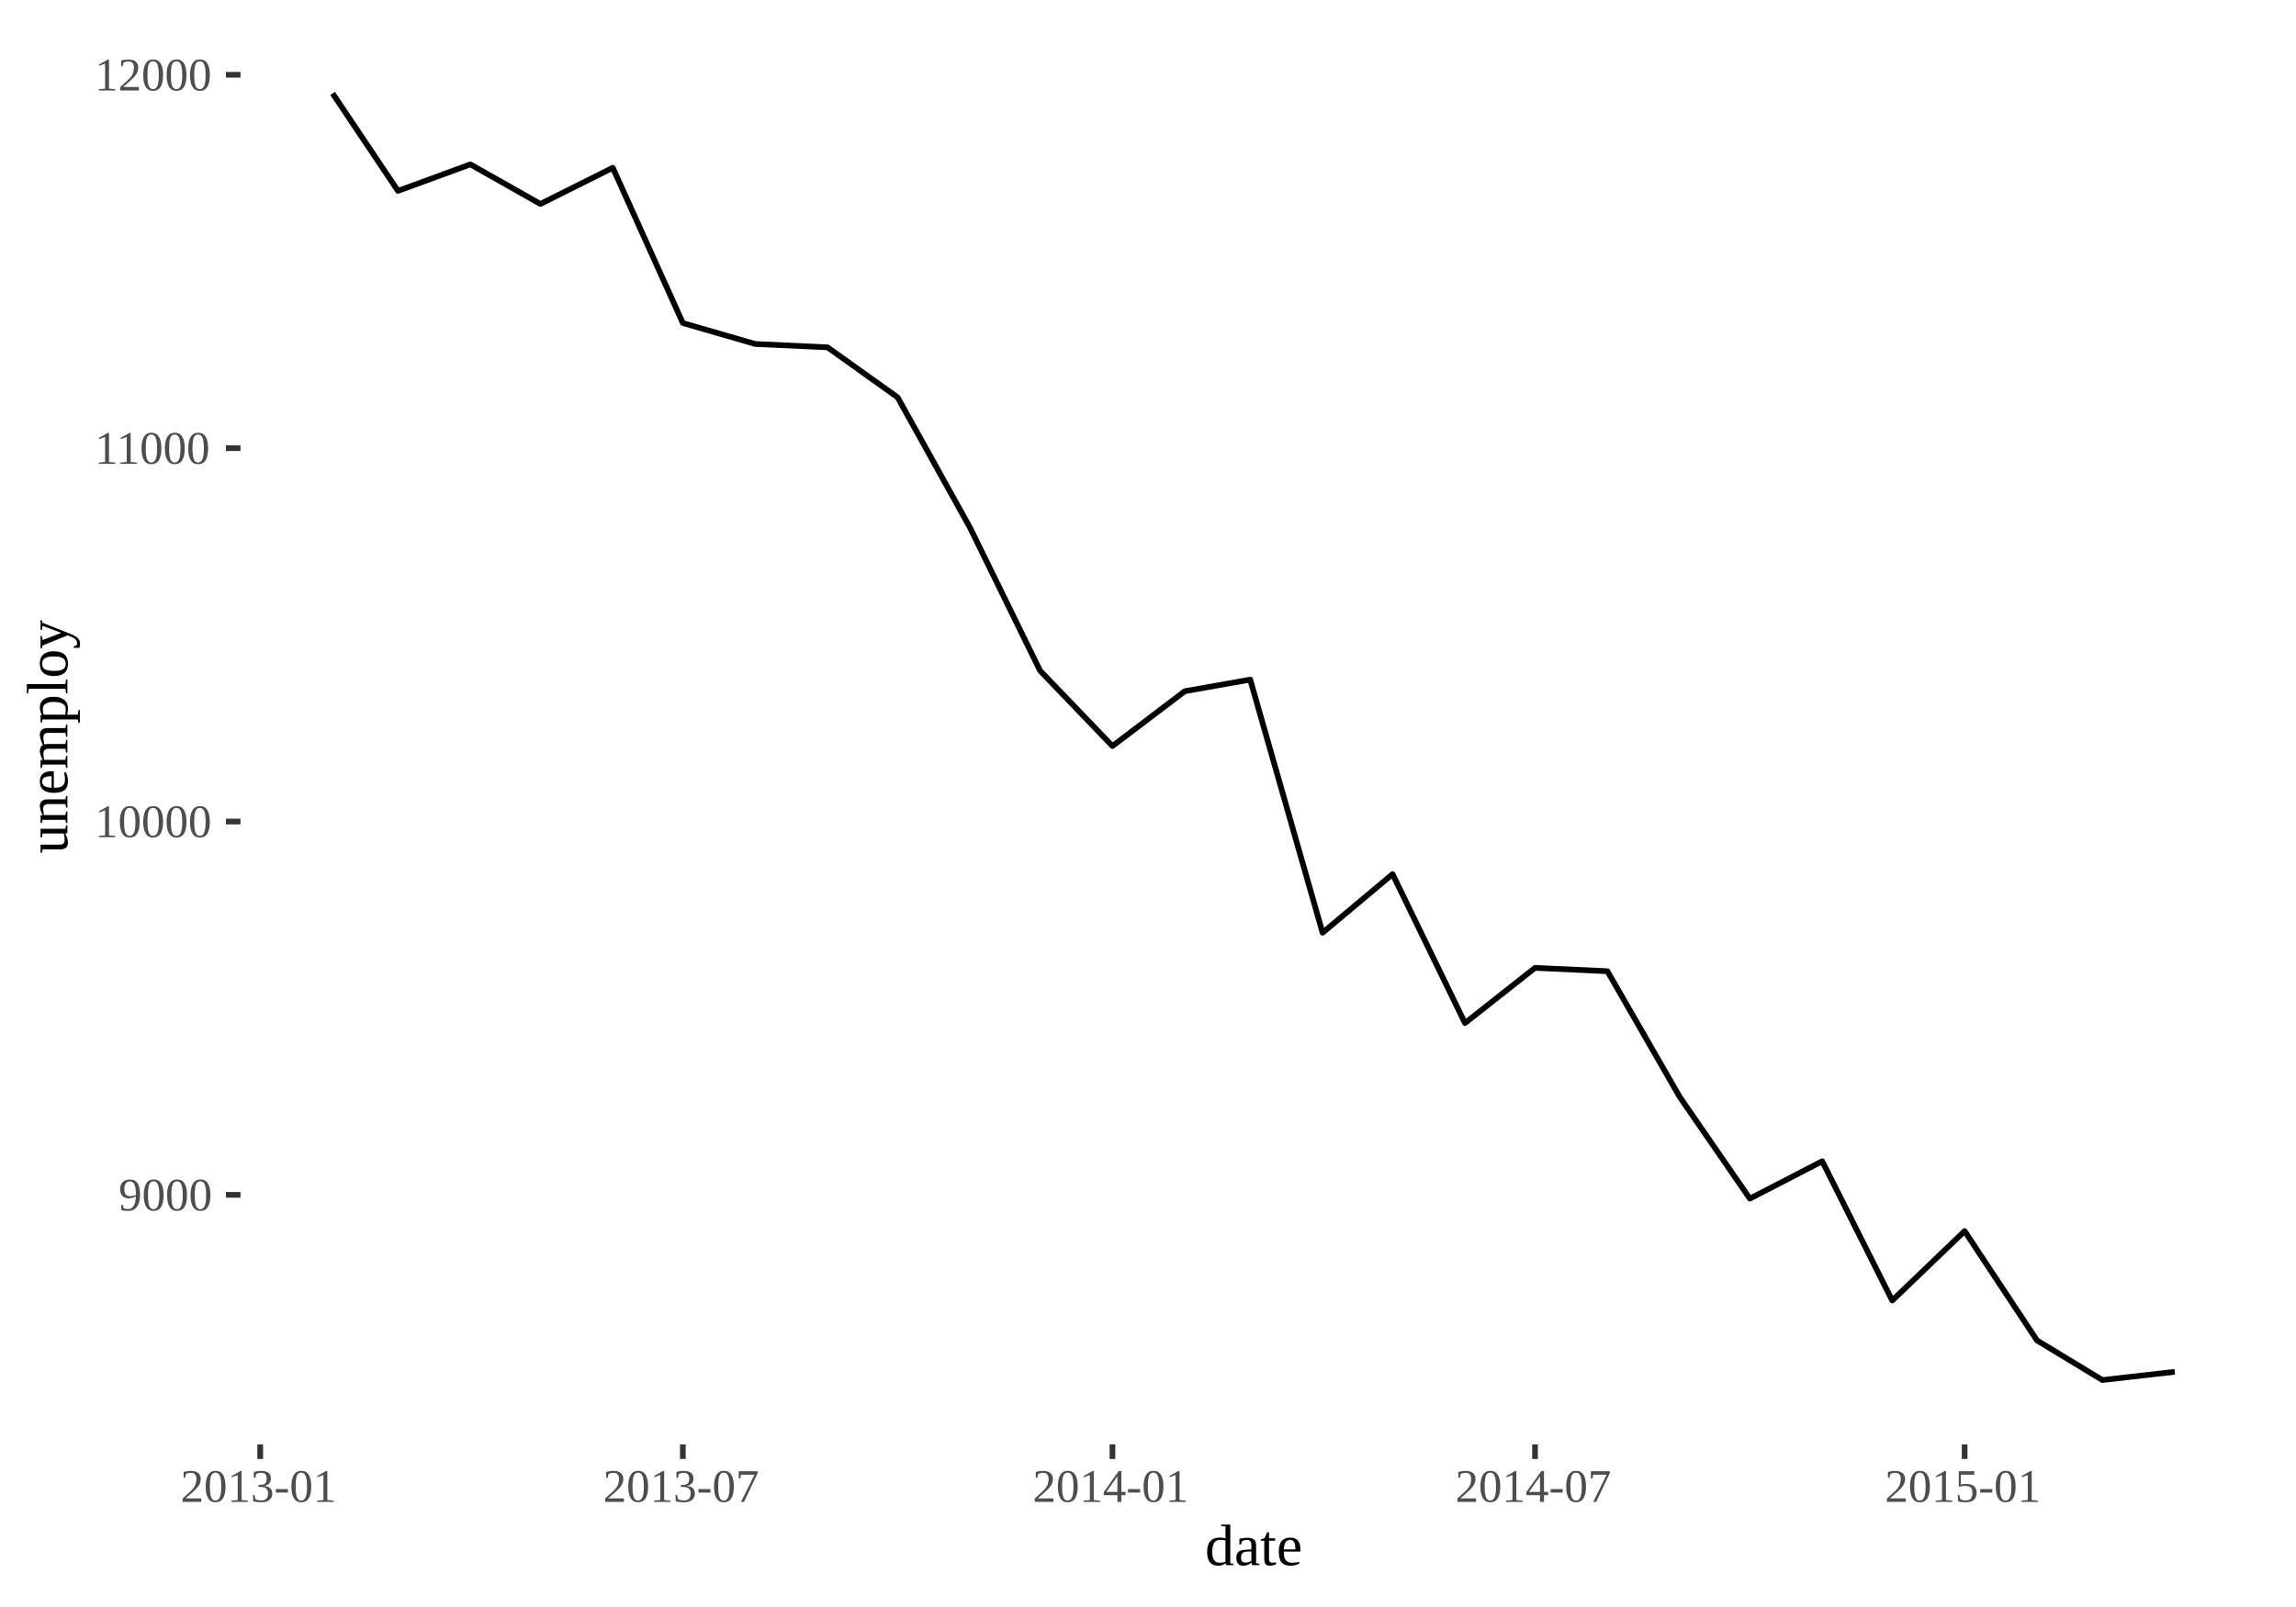
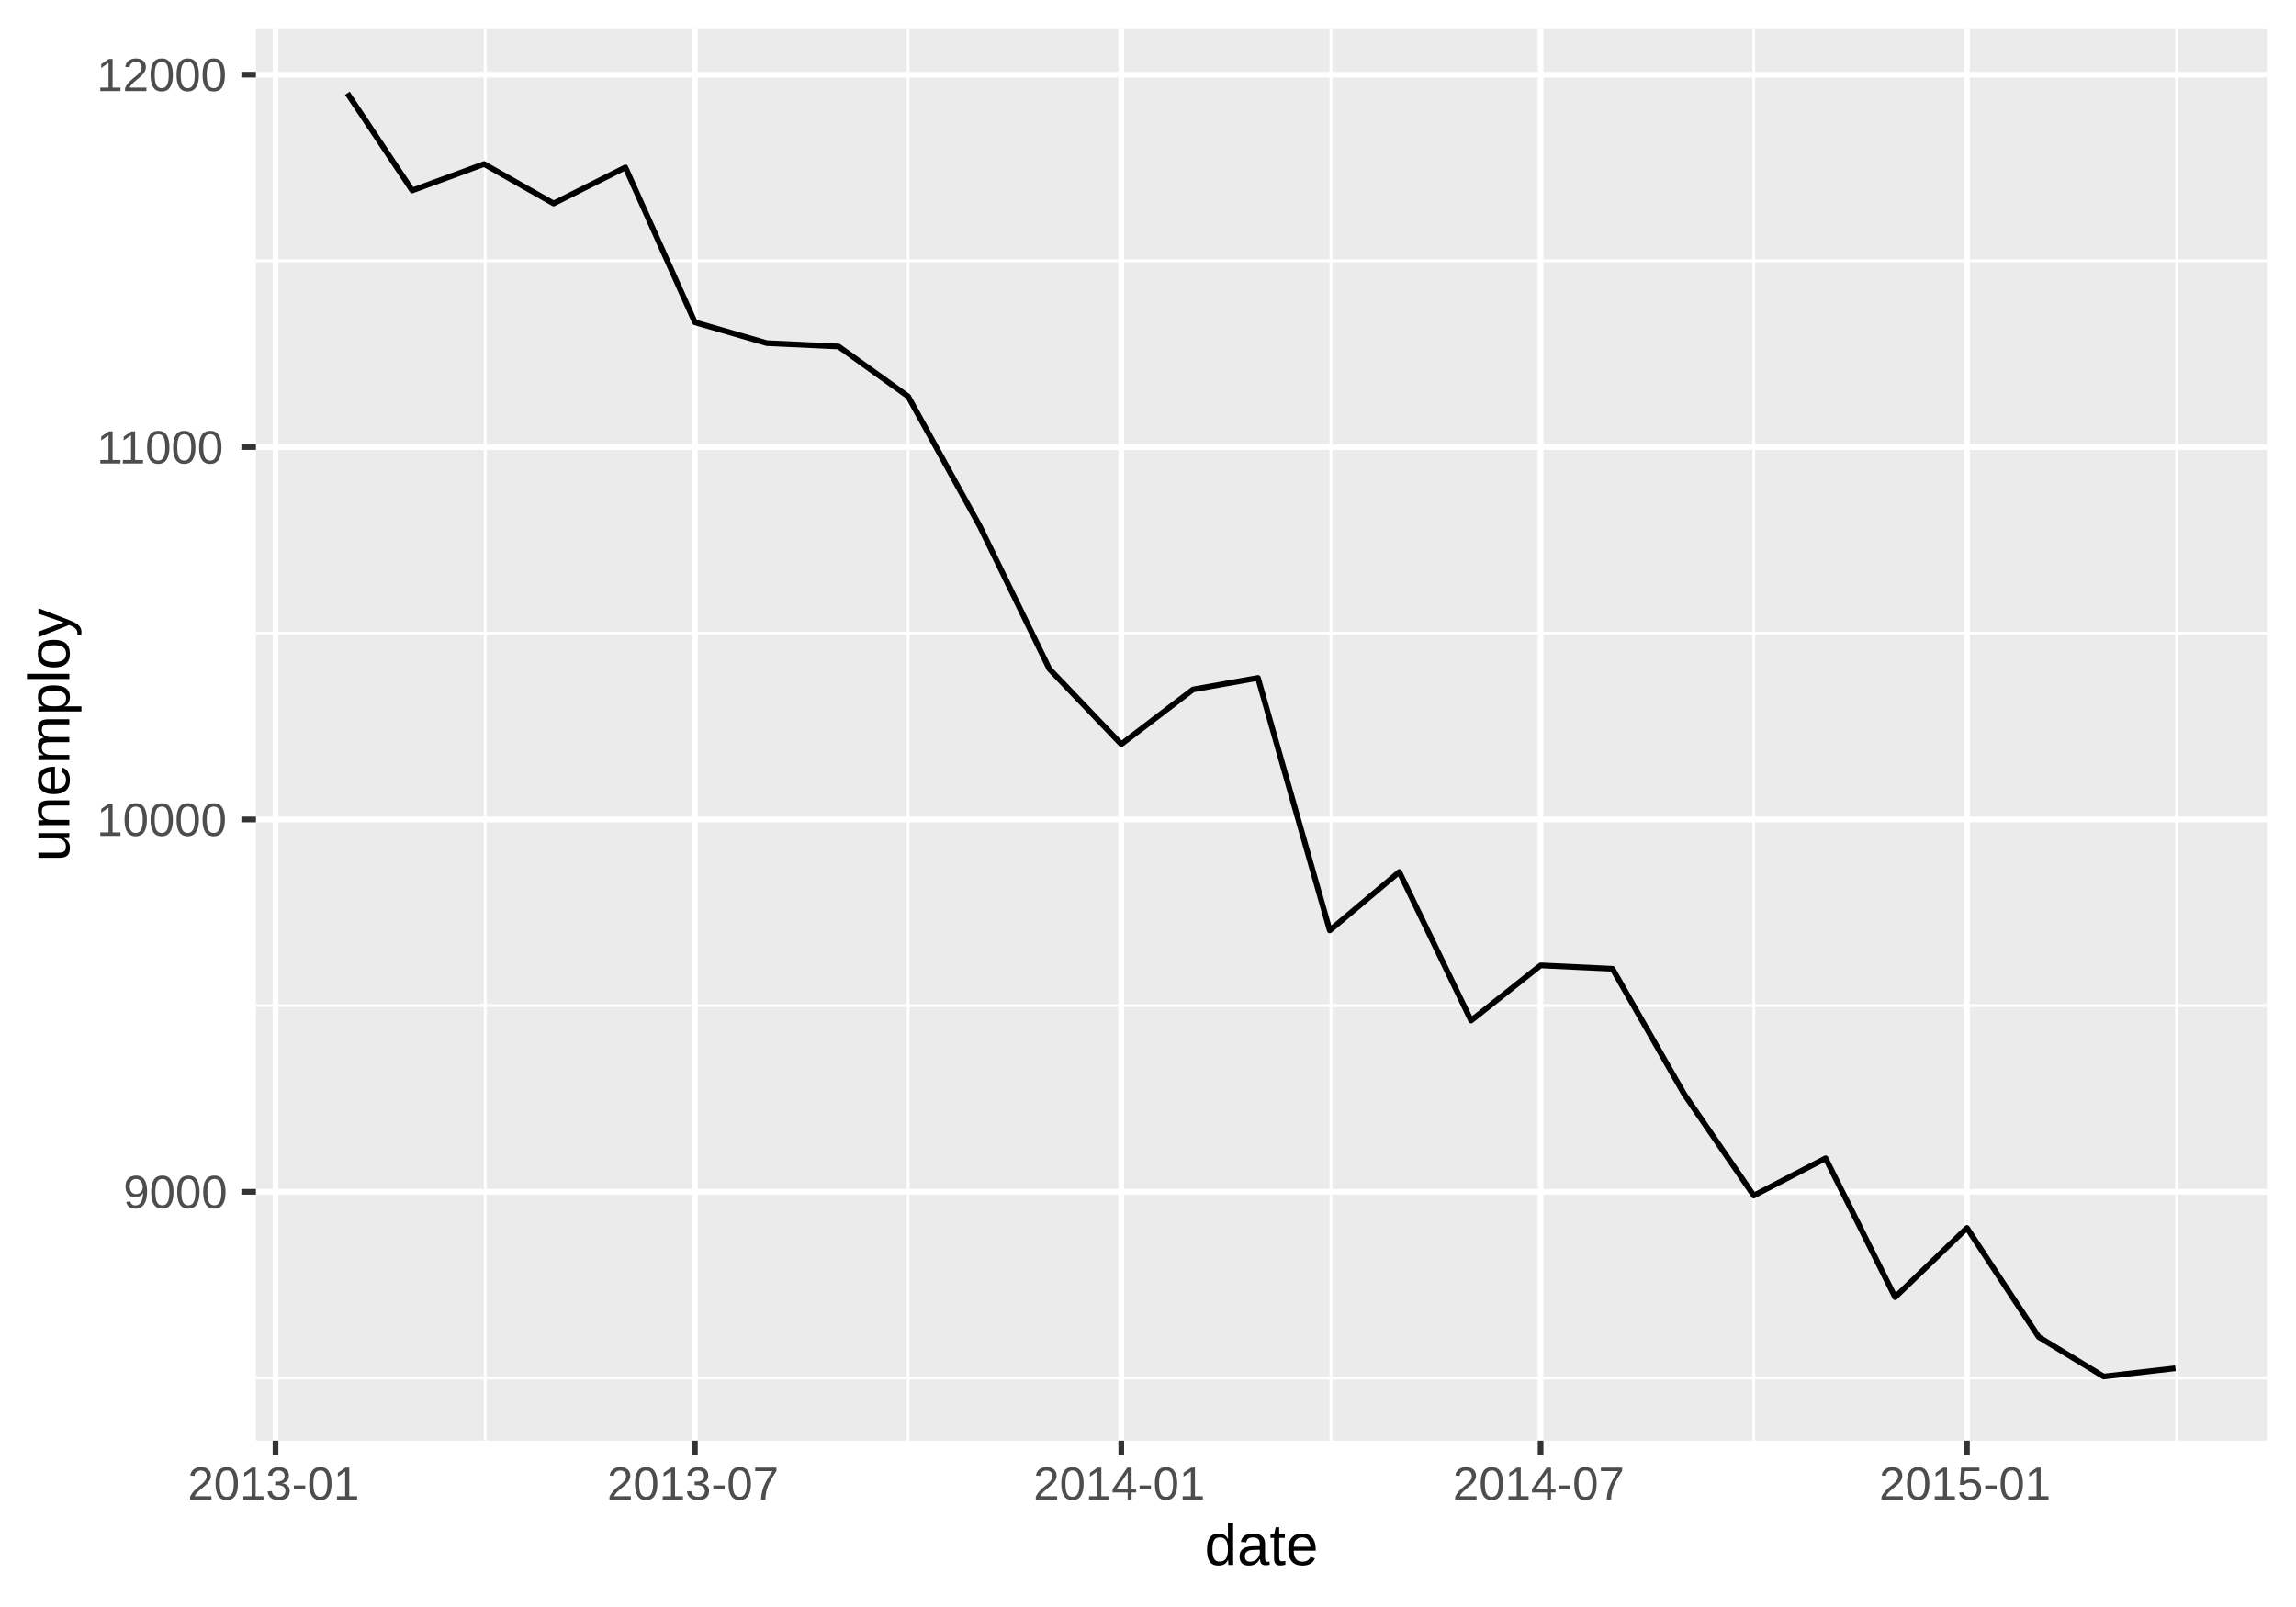
<svg xmlns="http://www.w3.org/2000/svg" viewBox="0 0 432.00 302.40">
  <defs>
    <style type="text/css">
    line, polyline, polygon, path, rect, circle {
      fill: none;
      stroke: #000000;
      stroke-linecap: round;
      stroke-linejoin: round;
      stroke-miterlimit: 10.00;
    }
  </style>
  </defs>
  <rect width="100%" height="100%" style="stroke: none; fill: #FFFFFF;" />
+   <rect x="0.00" y="0.00" width="432.00" height="302.40" style="stroke-width: 1.07; stroke: #FFFFFF; fill: #FFFFFF;" />
  <defs>
-     <clipPath id="cpNDUuMjV8NDI2LjUyfDI3MS44MHw1LjQ4">
-       <rect x="45.25" y="5.48" width="381.27" height="266.32" />
+     <clipPath id="cpNDguMTZ8NDI2LjUyfDI3MS4xMHw1LjQ4">
+       <rect x="48.16" y="5.48" width="378.36" height="265.62" />
    </clipPath>
  </defs>
-   <polyline points="62.58,17.58 74.88,35.92 88.50,30.93 101.68,38.38 115.30,31.57 128.48,60.79 142.10,64.73 155.71,65.36 168.89,74.77 182.51,99.29 195.69,126.20 209.31,140.39 222.93,130.07 235.23,127.89 248.85,175.52 262.02,164.49 275.64,192.52 288.82,182.13 302.44,182.76 316.06,206.44 329.24,225.55 342.86,218.52 356.03,244.73 369.65,231.66 383.27,252.24 395.57,259.69 409.19,258.14 " style="stroke-width: 1.07; stroke-linecap: butt;" clip-path="url(#cpNDUuMjV8NDI2LjUyfDI3MS44MHw1LjQ4)" />
+   <rect x="48.16" y="5.48" width="378.36" height="265.62" style="stroke-width: 1.07; stroke: none; fill: #EBEBEB;" clip-path="url(#cpNDguMTZ8NDI2LjUyfDI3MS4xMHw1LjQ4)" />
+   <polyline points="48.16,259.31 426.52,259.31 " style="stroke-width: 0.53; stroke: #FFFFFF; stroke-linecap: butt;" clip-path="url(#cpNDguMTZ8NDI2LjUyfDI3MS4xMHw1LjQ4)" />
+   <polyline points="48.16,189.23 426.52,189.23 " style="stroke-width: 0.53; stroke: #FFFFFF; stroke-linecap: butt;" clip-path="url(#cpNDguMTZ8NDI2LjUyfDI3MS4xMHw1LjQ4)" />
+   <polyline points="48.16,119.16 426.52,119.16 " style="stroke-width: 0.53; stroke: #FFFFFF; stroke-linecap: butt;" clip-path="url(#cpNDguMTZ8NDI2LjUyfDI3MS4xMHw1LjQ4)" />
+   <polyline points="48.16,49.09 426.52,49.09 " style="stroke-width: 0.53; stroke: #FFFFFF; stroke-linecap: butt;" clip-path="url(#cpNDguMTZ8NDI2LjUyfDI3MS4xMHw1LjQ4)" />
+   <polyline points="91.30,271.10 91.30,5.48 " style="stroke-width: 0.53; stroke: #FFFFFF; stroke-linecap: butt;" clip-path="url(#cpNDguMTZ8NDI2LjUyfDI3MS4xMHw1LjQ4)" />
+   <polyline points="170.86,271.10 170.86,5.48 " style="stroke-width: 0.53; stroke: #FFFFFF; stroke-linecap: butt;" clip-path="url(#cpNDguMTZ8NDI2LjUyfDI3MS4xMHw1LjQ4)" />
+   <polyline points="250.42,271.10 250.42,5.48 " style="stroke-width: 0.53; stroke: #FFFFFF; stroke-linecap: butt;" clip-path="url(#cpNDguMTZ8NDI2LjUyfDI3MS4xMHw1LjQ4)" />
+   <polyline points="329.98,271.10 329.98,5.48 " style="stroke-width: 0.53; stroke: #FFFFFF; stroke-linecap: butt;" clip-path="url(#cpNDguMTZ8NDI2LjUyfDI3MS4xMHw1LjQ4)" />
+   <polyline points="409.54,271.10 409.54,5.48 " style="stroke-width: 0.53; stroke: #FFFFFF; stroke-linecap: butt;" clip-path="url(#cpNDguMTZ8NDI2LjUyfDI3MS4xMHw1LjQ4)" />
+   <polyline points="48.16,224.27 426.52,224.27 " style="stroke-width: 1.07; stroke: #FFFFFF; stroke-linecap: butt;" clip-path="url(#cpNDguMTZ8NDI2LjUyfDI3MS4xMHw1LjQ4)" />
+   <polyline points="48.16,154.20 426.52,154.20 " style="stroke-width: 1.07; stroke: #FFFFFF; stroke-linecap: butt;" clip-path="url(#cpNDguMTZ8NDI2LjUyfDI3MS4xMHw1LjQ4)" />
+   <polyline points="48.16,84.12 426.52,84.12 " style="stroke-width: 1.07; stroke: #FFFFFF; stroke-linecap: butt;" clip-path="url(#cpNDguMTZ8NDI2LjUyfDI3MS4xMHw1LjQ4)" />
+   <polyline points="48.16,14.05 426.52,14.05 " style="stroke-width: 1.07; stroke: #FFFFFF; stroke-linecap: butt;" clip-path="url(#cpNDguMTZ8NDI2LjUyfDI3MS4xMHw1LjQ4)" />
+   <polyline points="51.84,271.10 51.84,5.48 " style="stroke-width: 1.07; stroke: #FFFFFF; stroke-linecap: butt;" clip-path="url(#cpNDguMTZ8NDI2LjUyfDI3MS4xMHw1LjQ4)" />
+   <polyline points="130.75,271.10 130.75,5.48 " style="stroke-width: 1.07; stroke: #FFFFFF; stroke-linecap: butt;" clip-path="url(#cpNDguMTZ8NDI2LjUyfDI3MS4xMHw1LjQ4)" />
+   <polyline points="210.97,271.10 210.97,5.48 " style="stroke-width: 1.07; stroke: #FFFFFF; stroke-linecap: butt;" clip-path="url(#cpNDguMTZ8NDI2LjUyfDI3MS4xMHw1LjQ4)" />
+   <polyline points="289.87,271.10 289.87,5.48 " style="stroke-width: 1.07; stroke: #FFFFFF; stroke-linecap: butt;" clip-path="url(#cpNDguMTZ8NDI2LjUyfDI3MS4xMHw1LjQ4)" />
+   <polyline points="370.09,271.10 370.09,5.48 " style="stroke-width: 1.07; stroke: #FFFFFF; stroke-linecap: butt;" clip-path="url(#cpNDguMTZ8NDI2LjUyfDI3MS4xMHw1LjQ4)" />
+   <polyline points="65.36,17.55 77.56,35.84 91.08,30.87 104.16,38.29 117.67,31.50 130.75,60.65 144.27,64.57 157.78,65.20 170.86,74.59 184.37,99.05 197.45,125.89 210.97,140.04 224.48,129.74 236.69,127.57 250.20,175.08 263.28,164.08 276.79,192.04 289.87,181.66 303.39,182.30 316.90,205.91 329.98,224.97 343.49,217.96 356.57,244.10 370.09,231.07 383.60,251.60 395.81,259.03 409.32,257.48 " style="stroke-width: 1.07; stroke-linecap: butt;" clip-path="url(#cpNDguMTZ8NDI2LjUyfDI3MS4xMHw1LjQ4)" />
  <defs>
    <clipPath id="cpMC4wMHw0MzIuMDB8MzAyLjQwfDAuMDA=">
      <rect x="0.00" y="0.00" width="432.00" height="302.40" />
    </clipPath>
  </defs>
  <g clip-path="url(#cpMC4wMHw0MzIuMDB8MzAyLjQwfDAuMDA=)">
-     <text x="22.32" y="227.79" style="font-size: 8.80px; fill: #4D4D4D; font-family: Liberation Serif;" textLength="18.00px" lengthAdjust="spacingAndGlyphs">9000</text>
+     <text x="23.21" y="227.36" style="font-size: 8.80px; fill: #4D4D4D; font-family: Liberation Sans;" textLength="20.02px" lengthAdjust="spacingAndGlyphs">9000</text>
  </g>
  <g clip-path="url(#cpMC4wMHw0MzIuMDB8MzAyLjQwfDAuMDA=)">
-     <text x="17.82" y="157.53" style="font-size: 8.80px; fill: #4D4D4D; font-family: Liberation Serif;" textLength="22.50px" lengthAdjust="spacingAndGlyphs">10000</text>
+     <text x="18.20" y="157.29" style="font-size: 8.80px; fill: #4D4D4D; font-family: Liberation Sans;" textLength="25.03px" lengthAdjust="spacingAndGlyphs">10000</text>
  </g>
  <g clip-path="url(#cpMC4wMHw0MzIuMDB8MzAyLjQwfDAuMDA=)">
-     <text x="17.82" y="87.27" style="font-size: 8.80px; fill: #4D4D4D; font-family: Liberation Serif;" textLength="22.50px" lengthAdjust="spacingAndGlyphs">11000</text>
+     <text x="18.20" y="87.22" style="font-size: 8.80px; fill: #4D4D4D; font-family: Liberation Sans;" textLength="25.03px" lengthAdjust="spacingAndGlyphs">11000</text>
  </g>
  <g clip-path="url(#cpMC4wMHw0MzIuMDB8MzAyLjQwfDAuMDA=)">
-     <text x="17.82" y="17.02" style="font-size: 8.80px; fill: #4D4D4D; font-family: Liberation Serif;" textLength="22.50px" lengthAdjust="spacingAndGlyphs">12000</text>
+     <text x="18.20" y="17.14" style="font-size: 8.80px; fill: #4D4D4D; font-family: Liberation Sans;" textLength="25.03px" lengthAdjust="spacingAndGlyphs">12000</text>
  </g>
-   <polyline points="42.51,224.84 45.25,224.84 " style="stroke-width: 1.07; stroke: #333333; stroke-linecap: butt;" clip-path="url(#cpMC4wMHw0MzIuMDB8MzAyLjQwfDAuMDA=)" />
-   <polyline points="42.51,154.59 45.25,154.59 " style="stroke-width: 1.07; stroke: #333333; stroke-linecap: butt;" clip-path="url(#cpMC4wMHw0MzIuMDB8MzAyLjQwfDAuMDA=)" />
-   <polyline points="42.51,84.33 45.25,84.33 " style="stroke-width: 1.07; stroke: #333333; stroke-linecap: butt;" clip-path="url(#cpMC4wMHw0MzIuMDB8MzAyLjQwfDAuMDA=)" />
-   <polyline points="42.51,14.07 45.25,14.07 " style="stroke-width: 1.07; stroke: #333333; stroke-linecap: butt;" clip-path="url(#cpMC4wMHw0MzIuMDB8MzAyLjQwfDAuMDA=)" />
-   <polyline points="48.96,274.54 48.96,271.80 " style="stroke-width: 1.07; stroke: #333333; stroke-linecap: butt;" clip-path="url(#cpMC4wMHw0MzIuMDB8MzAyLjQwfDAuMDA=)" />
-   <polyline points="128.48,274.54 128.48,271.80 " style="stroke-width: 1.07; stroke: #333333; stroke-linecap: butt;" clip-path="url(#cpMC4wMHw0MzIuMDB8MzAyLjQwfDAuMDA=)" />
-   <polyline points="209.31,274.54 209.31,271.80 " style="stroke-width: 1.07; stroke: #333333; stroke-linecap: butt;" clip-path="url(#cpMC4wMHw0MzIuMDB8MzAyLjQwfDAuMDA=)" />
-   <polyline points="288.82,274.54 288.82,271.80 " style="stroke-width: 1.07; stroke: #333333; stroke-linecap: butt;" clip-path="url(#cpMC4wMHw0MzIuMDB8MzAyLjQwfDAuMDA=)" />
-   <polyline points="369.65,274.54 369.65,271.80 " style="stroke-width: 1.07; stroke: #333333; stroke-linecap: butt;" clip-path="url(#cpMC4wMHw0MzIuMDB8MzAyLjQwfDAuMDA=)" />
+   <polyline points="45.42,224.27 48.16,224.27 " style="stroke-width: 1.07; stroke: #333333; stroke-linecap: butt;" clip-path="url(#cpMC4wMHw0MzIuMDB8MzAyLjQwfDAuMDA=)" />
+   <polyline points="45.42,154.20 48.16,154.20 " style="stroke-width: 1.07; stroke: #333333; stroke-linecap: butt;" clip-path="url(#cpMC4wMHw0MzIuMDB8MzAyLjQwfDAuMDA=)" />
+   <polyline points="45.42,84.12 48.16,84.12 " style="stroke-width: 1.07; stroke: #333333; stroke-linecap: butt;" clip-path="url(#cpMC4wMHw0MzIuMDB8MzAyLjQwfDAuMDA=)" />
+   <polyline points="45.42,14.05 48.16,14.05 " style="stroke-width: 1.07; stroke: #333333; stroke-linecap: butt;" clip-path="url(#cpMC4wMHw0MzIuMDB8MzAyLjQwfDAuMDA=)" />
+   <polyline points="51.84,273.84 51.84,271.10 " style="stroke-width: 1.07; stroke: #333333; stroke-linecap: butt;" clip-path="url(#cpMC4wMHw0MzIuMDB8MzAyLjQwfDAuMDA=)" />
+   <polyline points="130.75,273.84 130.75,271.10 " style="stroke-width: 1.07; stroke: #333333; stroke-linecap: butt;" clip-path="url(#cpMC4wMHw0MzIuMDB8MzAyLjQwfDAuMDA=)" />
+   <polyline points="210.97,273.84 210.97,271.10 " style="stroke-width: 1.07; stroke: #333333; stroke-linecap: butt;" clip-path="url(#cpMC4wMHw0MzIuMDB8MzAyLjQwfDAuMDA=)" />
+   <polyline points="289.87,273.84 289.87,271.10 " style="stroke-width: 1.07; stroke: #333333; stroke-linecap: butt;" clip-path="url(#cpMC4wMHw0MzIuMDB8MzAyLjQwfDAuMDA=)" />
+   <polyline points="370.09,273.84 370.09,271.10 " style="stroke-width: 1.07; stroke: #333333; stroke-linecap: butt;" clip-path="url(#cpMC4wMHw0MzIuMDB8MzAyLjQwfDAuMDA=)" />
  <g clip-path="url(#cpMC4wMHw0MzIuMDB8MzAyLjQwfDAuMDA=)">
-     <text x="33.97" y="282.62" style="font-size: 8.80px; fill: #4D4D4D; font-family: Liberation Serif;" textLength="30.00px" lengthAdjust="spacingAndGlyphs">2013-01</text>
+     <text x="35.33" y="282.22" style="font-size: 8.80px; fill: #4D4D4D; font-family: Liberation Sans;" textLength="33.03px" lengthAdjust="spacingAndGlyphs">2013-01</text>
  </g>
  <g clip-path="url(#cpMC4wMHw0MzIuMDB8MzAyLjQwfDAuMDA=)">
-     <text x="113.48" y="282.62" style="font-size: 8.80px; fill: #4D4D4D; font-family: Liberation Serif;" textLength="30.00px" lengthAdjust="spacingAndGlyphs">2013-07</text>
+     <text x="114.24" y="282.22" style="font-size: 8.80px; fill: #4D4D4D; font-family: Liberation Sans;" textLength="33.03px" lengthAdjust="spacingAndGlyphs">2013-07</text>
  </g>
  <g clip-path="url(#cpMC4wMHw0MzIuMDB8MzAyLjQwfDAuMDA=)">
-     <text x="194.31" y="282.62" style="font-size: 8.80px; fill: #4D4D4D; font-family: Liberation Serif;" textLength="30.00px" lengthAdjust="spacingAndGlyphs">2014-01</text>
+     <text x="194.45" y="282.22" style="font-size: 8.80px; fill: #4D4D4D; font-family: Liberation Sans;" textLength="33.03px" lengthAdjust="spacingAndGlyphs">2014-01</text>
  </g>
  <g clip-path="url(#cpMC4wMHw0MzIuMDB8MzAyLjQwfDAuMDA=)">
-     <text x="273.82" y="282.62" style="font-size: 8.80px; fill: #4D4D4D; font-family: Liberation Serif;" textLength="30.00px" lengthAdjust="spacingAndGlyphs">2014-07</text>
+     <text x="273.36" y="282.22" style="font-size: 8.80px; fill: #4D4D4D; font-family: Liberation Sans;" textLength="33.03px" lengthAdjust="spacingAndGlyphs">2014-07</text>
  </g>
  <g clip-path="url(#cpMC4wMHw0MzIuMDB8MzAyLjQwfDAuMDA=)">
-     <text x="354.65" y="282.62" style="font-size: 8.80px; fill: #4D4D4D; font-family: Liberation Serif;" textLength="30.00px" lengthAdjust="spacingAndGlyphs">2015-01</text>
+     <text x="353.57" y="282.22" style="font-size: 8.80px; fill: #4D4D4D; font-family: Liberation Sans;" textLength="33.03px" lengthAdjust="spacingAndGlyphs">2015-01</text>
  </g>
  <g clip-path="url(#cpMC4wMHw0MzIuMDB8MzAyLjQwfDAuMDA=)">
-     <text x="226.73" y="294.52" style="font-size: 11.00px; font-family: Liberation Serif;" textLength="18.32px" lengthAdjust="spacingAndGlyphs">date</text>
+     <text x="226.64" y="294.50" style="font-size: 11.00px; font-family: Liberation Sans;" textLength="21.41px" lengthAdjust="spacingAndGlyphs">date</text>
  </g>
  <g clip-path="url(#cpMC4wMHw0MzIuMDB8MzAyLjQwfDAuMDA=)">
-     <text transform="translate(12.68,160.63) rotate(-90)" style="font-size: 11.00px; font-family: Liberation Serif;" textLength="43.99px" lengthAdjust="spacingAndGlyphs">unemploy</text>
+     <text transform="translate(13.04,162.14) rotate(-90)" style="font-size: 11.00px; font-family: Liberation Sans;" textLength="47.70px" lengthAdjust="spacingAndGlyphs">unemploy</text>
  </g>
</svg>
